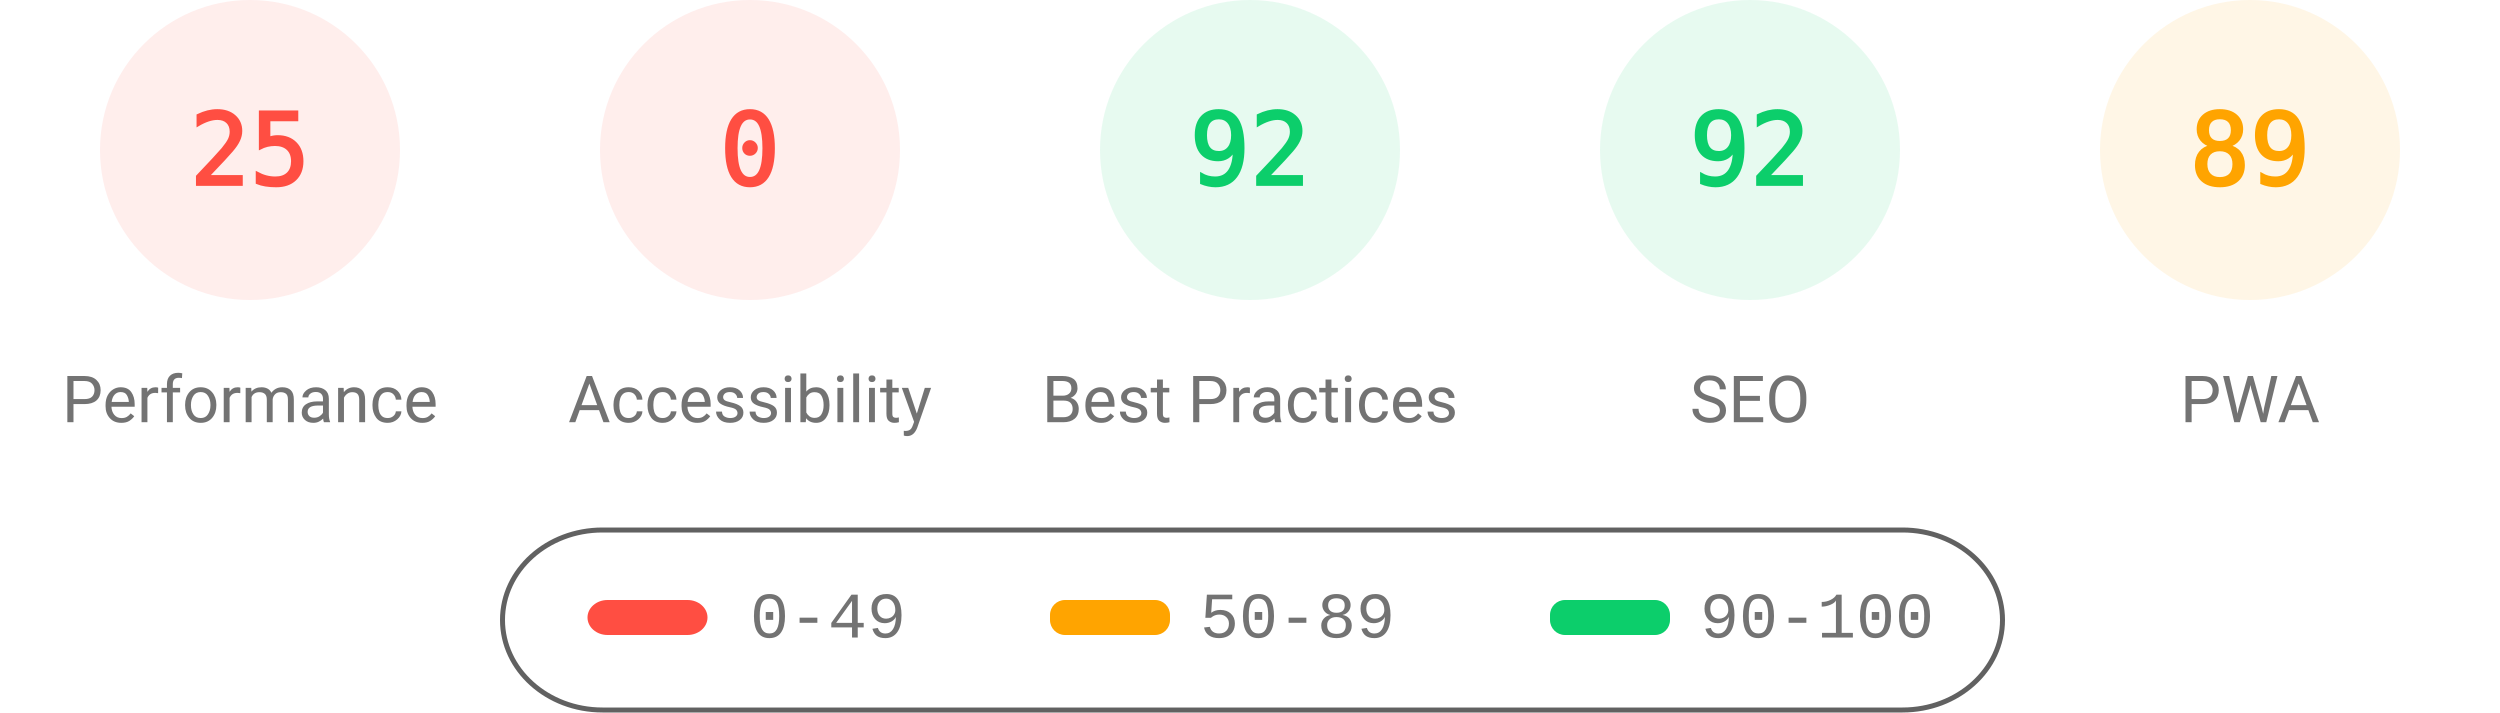
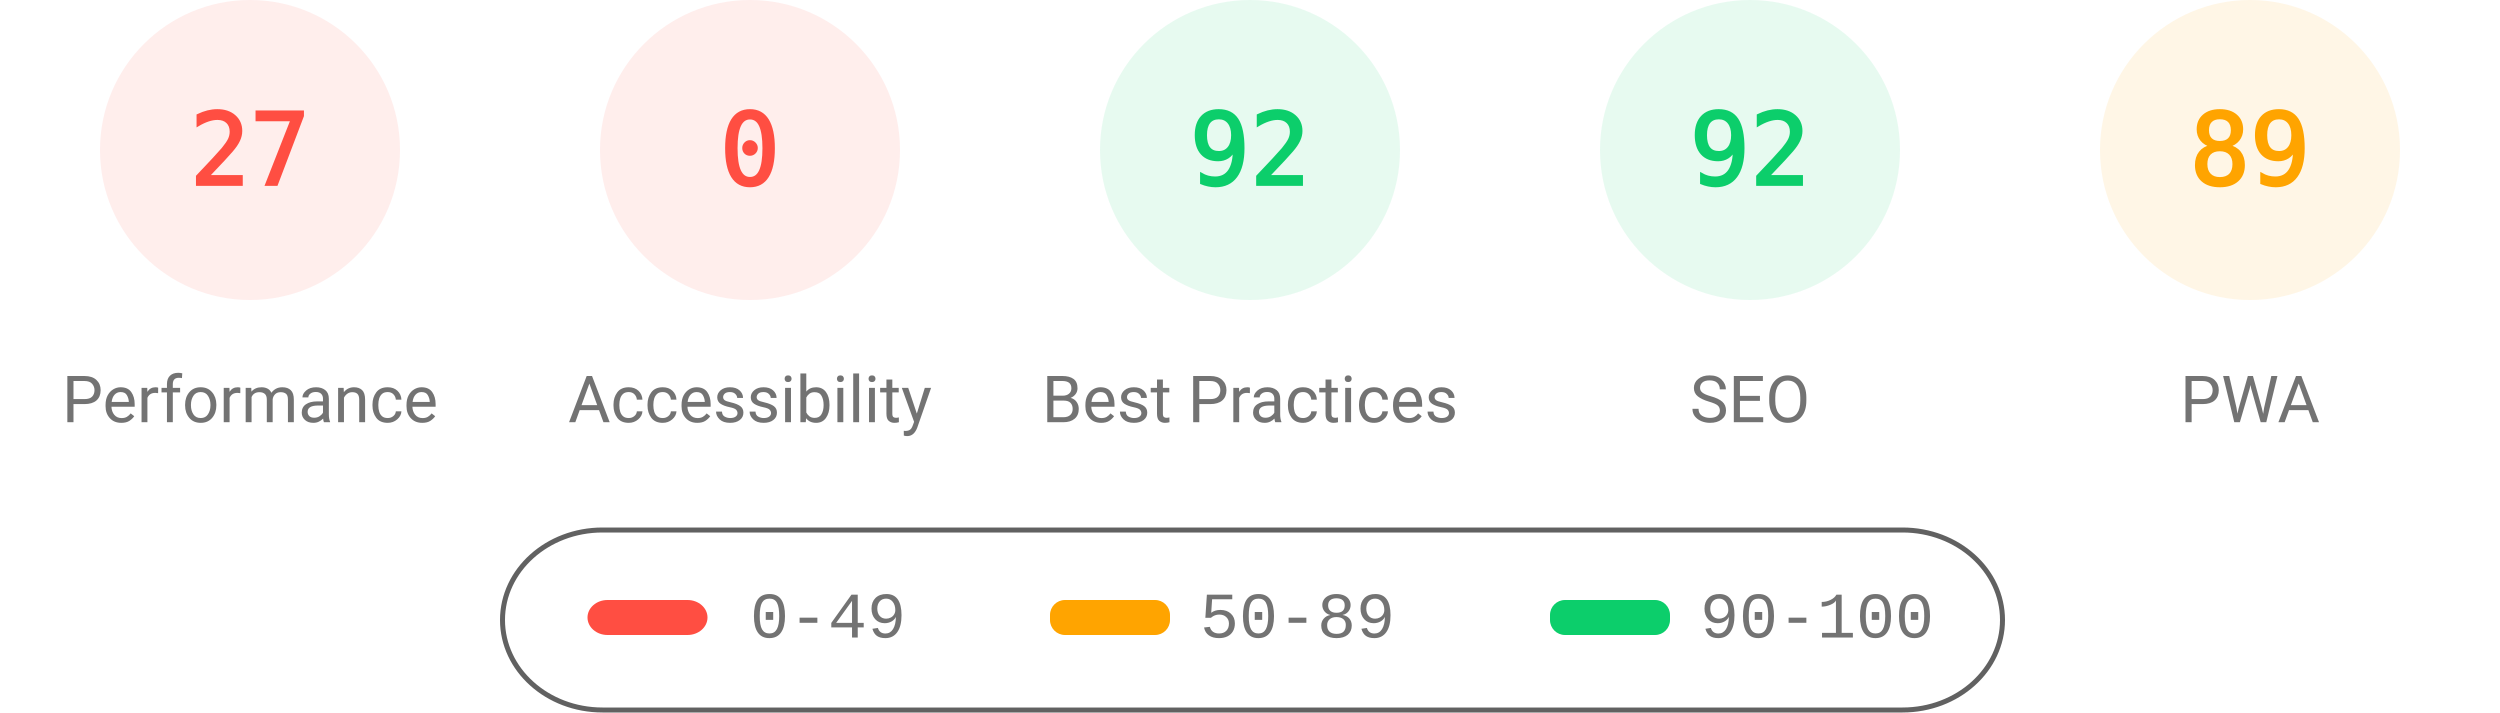
<svg xmlns="http://www.w3.org/2000/svg" fill="none" width="1000" height="285">
  <style>.gauge-base{opacity:.1}.gauge-arc{fill:none;animation-delay:250ms;stroke-linecap:round;transform:rotate(-90deg);transform-origin:100px 60px;animation:load-gauge 1s ease forwards}.guage-text{font-size:40px;font-family:monospace;text-align:center}.guage-red{color:#ff4e42;fill:#ff4e42;stroke:#ff4e42}.guage-orange{color:#ffa400;fill:#ffa400;stroke:#ffa400}.guage-green{color:#0cce6b;fill:#0cce6b;stroke:#0cce6b}.guage-undefined{color:#5c5c5c;fill:#5c5c5c;stroke:#5c5c5c}.guage-title{color:#737373;fill:#737373;stroke:none;font-size:26px;line-height:26px;font-family:Roboto,Halvetica,Arial,sans-serif}@keyframes load-gauge{from{stroke-dasharray:0 352.858}}</style>
  <svg class="guage-div guage-perf guage-red" viewBox="0 0 200 200" width="200" height="200">
    <circle class="gauge-base" r="56" cx="100" cy="60" stroke-width="8" />
-     <circle class="gauge-arc guage-arc-1" r="56" cx="100" cy="60" stroke-width="8" style="stroke-dasharray:87.965,351.858" />
-     <text class="guage-text" x="100" y="60" alignment-baseline="central" dominant-baseline="central" text-anchor="middle">25</text>
+     <circle class="gauge-arc guage-arc-1" r="56" cx="100" cy="60" stroke-width="8" style="stroke-dasharray:95.002,351.858" />
+     <text class="guage-text" x="100" y="60" alignment-baseline="central" dominant-baseline="central" text-anchor="middle">27</text>
    <text class="guage-title" x="100" y="160" alignment-baseline="central" dominant-baseline="central" text-anchor="middle">Performance</text>
  </svg>
  <svg class="guage-div guage-acc guage-red" viewBox="0 0 200 200" width="200" height="200" x="200">
    <circle class="gauge-base" r="56" cx="100" cy="60" stroke-width="8" />
    <circle class="gauge-arc guage-arc-2" r="56" cx="100" cy="60" stroke-width="8" style="stroke-dasharray:0,351.858" />
    <text class="guage-text" x="100" y="60" alignment-baseline="central" dominant-baseline="central" text-anchor="middle">0</text>
    <text class="guage-title" x="100" y="160" alignment-baseline="central" dominant-baseline="central" text-anchor="middle">Accessibility</text>
  </svg>
  <svg class="guage-div guage-best guage-green" viewBox="0 0 200 200" width="200" height="200" x="400">
    <circle class="gauge-base" r="56" cx="100" cy="60" stroke-width="8" />
    <circle class="gauge-arc guage-arc-3" r="56" cx="100" cy="60" stroke-width="8" style="stroke-dasharray:323.709,351.858" />
    <text class="guage-text" x="100" y="60" alignment-baseline="central" dominant-baseline="central" text-anchor="middle">92</text>
    <text class="guage-title" x="100" y="160" alignment-baseline="central" dominant-baseline="central" text-anchor="middle">Best Practices</text>
  </svg>
  <svg class="guage-div guage-seo guage-green" viewBox="0 0 200 200" width="200" height="200" x="600">
    <circle class="gauge-base" r="56" cx="100" cy="60" stroke-width="8" />
    <circle class="gauge-arc guage-arc-4" r="56" cx="100" cy="60" stroke-width="8" style="stroke-dasharray:323.709,351.858" />
    <text class="guage-text" x="100" y="60" alignment-baseline="central" dominant-baseline="central" text-anchor="middle">92</text>
    <text class="guage-title" x="100" y="160" alignment-baseline="central" dominant-baseline="central" text-anchor="middle">SEO</text>
  </svg>
  <svg class="guage-div guage-pwa guage-orange" viewBox="0 0 200 200" width="200" height="200" x="800">
    <circle class="gauge-base" r="56" cx="100" cy="60" stroke-width="8" />
    <circle class="gauge-arc guage-arc-4" r="56" cx="100" cy="60" stroke-width="8" style="stroke-dasharray:313.154,351.858" />
    <text class="guage-text" x="100" y="60" alignment-baseline="central" dominant-baseline="central" text-anchor="middle">89</text>
    <text class="guage-title" x="100" y="160" alignment-baseline="central" dominant-baseline="central" text-anchor="middle">PWA</text>
  </svg>
  <svg width="604" height="76" x="200" y="210">
    <path fill="none" id="canvas_background" d="M-1-1h604v80H-1z" />
    <rect fill-opacity="0" stroke="#616161" stroke-width="2" rx="40" id="svg_2" height="72" width="600" y="2" x="1" fill="#000" />
    <rect stroke="#000" rx="8" id="svg_3" height="14" width="48" y="30" x="35" stroke-opacity="null" stroke-width="0" fill="#ff4e42" />
    <rect stroke="#000" rx="6" id="svg_4" height="14" width="48" y="30" x="220" stroke-opacity="null" stroke-width="0" fill="#ffa400" />
    <rect stroke="#000" rx="6" id="svg_5" height="14" width="48" y="30" x="420" stroke-opacity="null" stroke-width="0" fill="#0cce6b" />
    <text xml:space="preserve" text-anchor="start" font-family="'Courier New', Courier, monospace" font-size="26" id="svg_6" y="45" x="100" stroke-opacity="null" stroke-width="0" stroke="#000" fill="#737373">0-49</text>
    <text xml:space="preserve" text-anchor="start" font-family="'Courier New', Courier, monospace" font-size="26" id="svg_7" y="45" x="280" stroke-opacity="null" stroke-width="0" stroke="#000" fill="#737373">50-89</text>
    <text xml:space="preserve" text-anchor="start" font-family="'Courier New', Courier, monospace" font-size="26" id="svg_8" y="45" x="480" stroke-opacity="null" stroke-width="0" stroke="#000" fill="#737373">90-100</text>
  </svg>
</svg>
